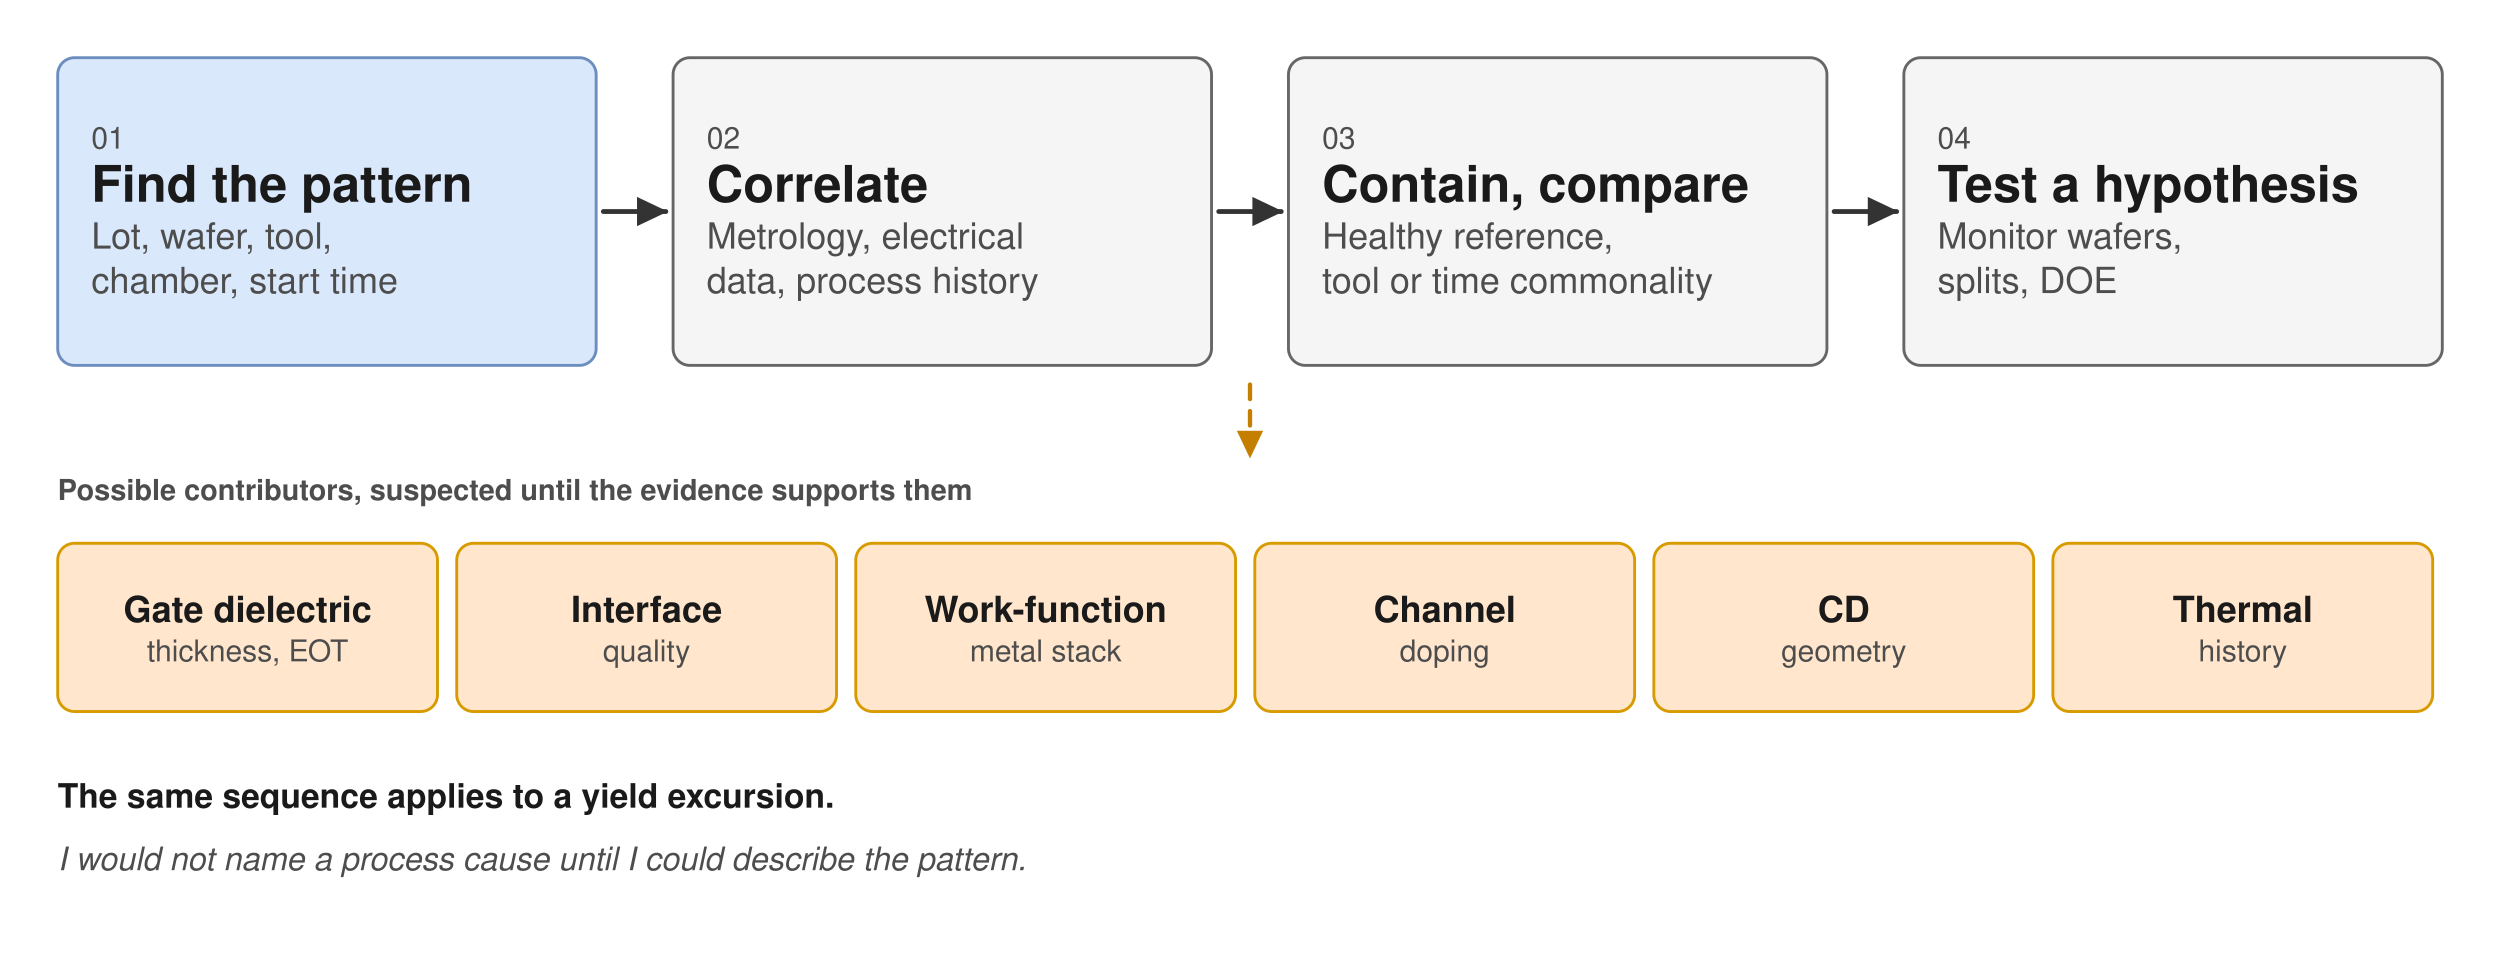
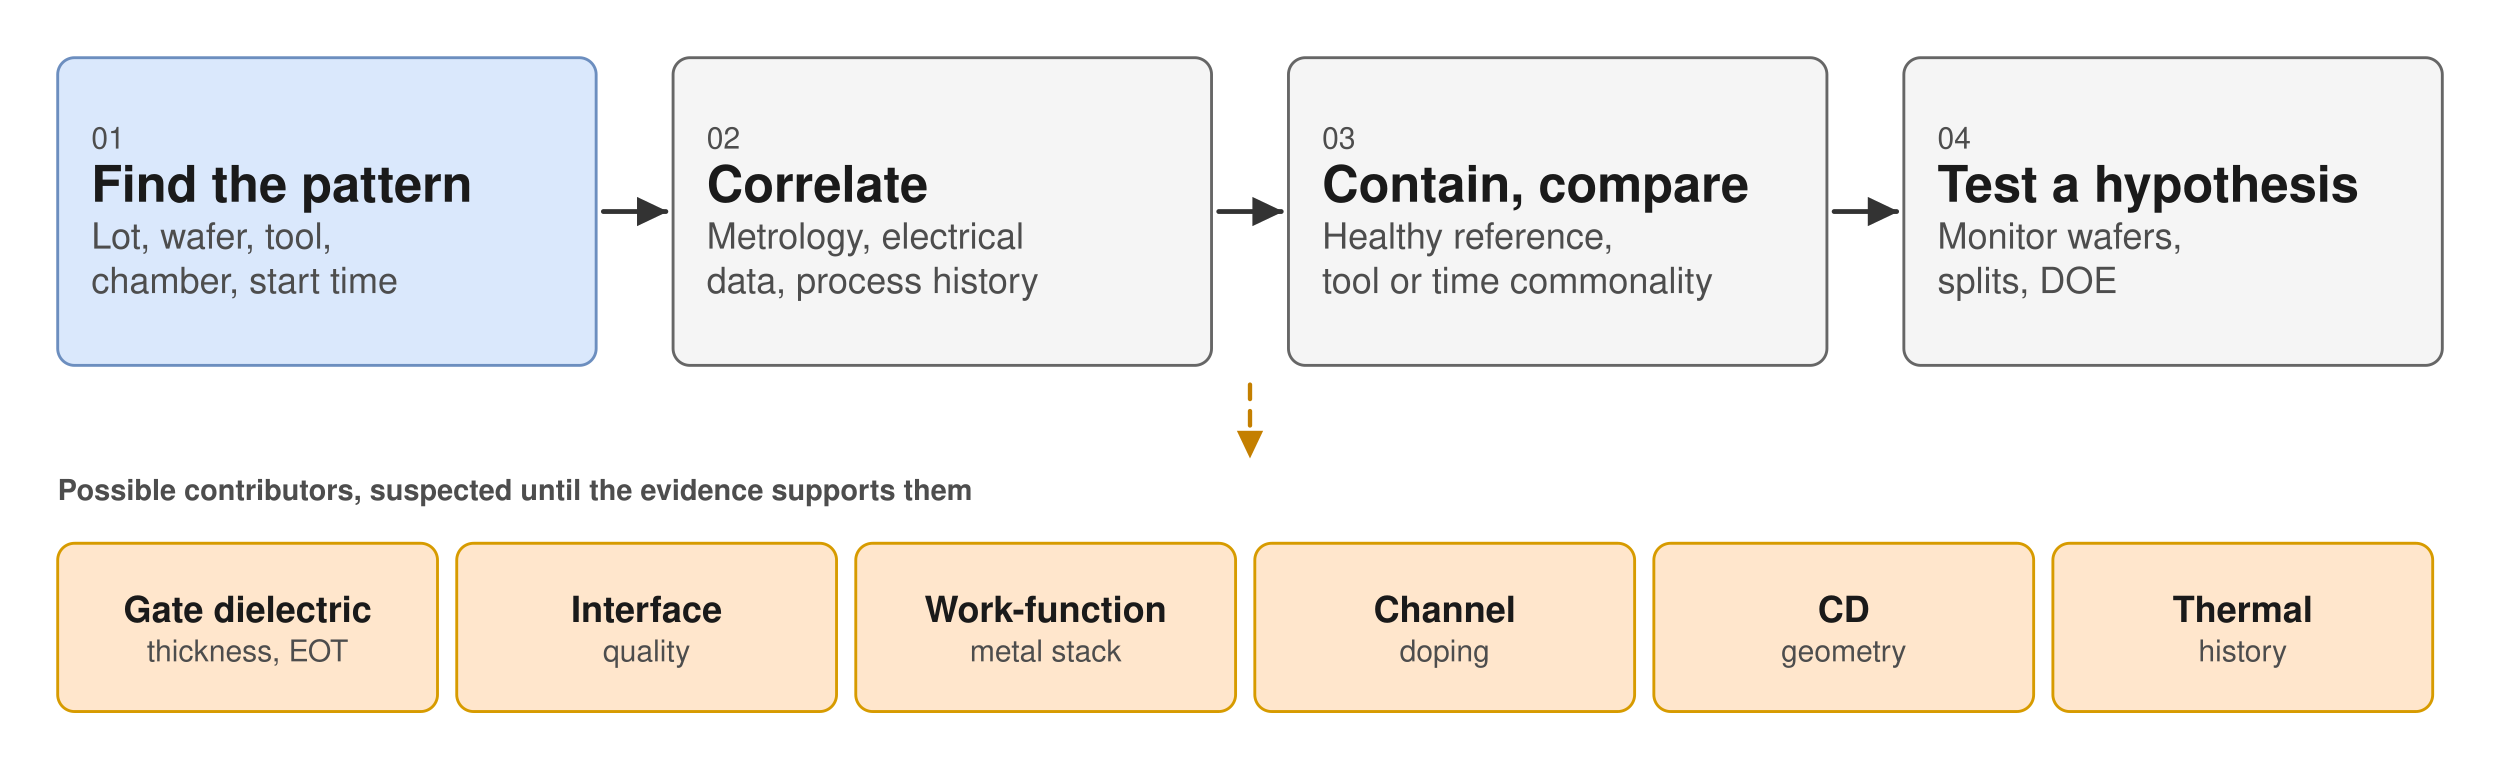
- <svg xmlns="http://www.w3.org/2000/svg" viewBox="0 0 1040 400" width="1040" height="400" role="img" aria-labelledby="t d" font-family="Helvetica, Arial, sans-serif">
+ <svg xmlns="http://www.w3.org/2000/svg" viewBox="0 0 1040 324" width="1040" height="324" role="img" aria-labelledby="t d" font-family="Helvetica, Arial, sans-serif">
  <defs>
    <marker id="a_ink" viewBox="0 0 10 10" refX="8.5" refY="5" markerWidth="8" markerHeight="8" orient="auto-start-reverse">
      <path d="M1 1.2 L9 5 L1 8.8 Z" fill="#333333" />
    </marker>
    <marker id="a_teal" viewBox="0 0 10 10" refX="8.5" refY="5" markerWidth="8" markerHeight="8" orient="auto-start-reverse">
      <path d="M1 1.2 L9 5 L1 8.8 Z" fill="#3d6fa5" />
    </marker>
    <marker id="a_rust" viewBox="0 0 10 10" refX="8.5" refY="5" markerWidth="8" markerHeight="8" orient="auto-start-reverse">
      <path d="M1 1.2 L9 5 L1 8.8 Z" fill="#c47f00" />
    </marker>
    <marker id="a_mute" viewBox="0 0 10 10" refX="8.5" refY="5" markerWidth="8" markerHeight="8" orient="auto-start-reverse">
      <path d="M1 1.2 L9 5 L1 8.8 Z" fill="#4d4d4d" />
    </marker>
    <marker id="a_good" viewBox="0 0 10 10" refX="8.5" refY="5" markerWidth="8" markerHeight="8" orient="auto-start-reverse">
      <path d="M1 1.2 L9 5 L1 8.8 Z" fill="#4d8a3f" />
    </marker>
  </defs>
  <rect x="24" y="24" width="224" height="128" rx="7" fill="#dae8fc" stroke="#6c8ebf" stroke-width="1.2" />
  <text x="38" y="61.82" font-size="12.5" font-weight="400" fill="#4d4d4d" text-anchor="start">01</text>
  <text x="38" y="83.93" font-size="21" font-weight="700" fill="#1a1a1a" text-anchor="start">Find the pattern</text>
  <text x="38" y="103.42" font-size="15" font-weight="400" fill="#4d4d4d" text-anchor="start">Lot, wafer, tool,</text>
  <text x="38" y="121.92" font-size="15" font-weight="400" fill="#4d4d4d" text-anchor="start">chamber, start time</text>
  <rect x="280" y="24" width="224" height="128" rx="7" fill="#f5f5f5" stroke="#666666" stroke-width="1.2" />
  <text x="294" y="61.82" font-size="12.5" font-weight="400" fill="#4d4d4d" text-anchor="start">02</text>
  <text x="294" y="83.93" font-size="21" font-weight="700" fill="#1a1a1a" text-anchor="start">Correlate</text>
  <text x="294" y="103.42" font-size="15" font-weight="400" fill="#4d4d4d" text-anchor="start">Metrology, electrical</text>
  <text x="294" y="121.92" font-size="15" font-weight="400" fill="#4d4d4d" text-anchor="start">data, process history</text>
  <rect x="536" y="24" width="224" height="128" rx="7" fill="#f5f5f5" stroke="#666666" stroke-width="1.2" />
  <text x="550" y="61.82" font-size="12.5" font-weight="400" fill="#4d4d4d" text-anchor="start">03</text>
  <text x="550" y="83.93" font-size="21" font-weight="700" fill="#1a1a1a" text-anchor="start">Contain, compare</text>
  <text x="550" y="103.42" font-size="15" font-weight="400" fill="#4d4d4d" text-anchor="start">Healthy reference,</text>
  <text x="550" y="121.92" font-size="15" font-weight="400" fill="#4d4d4d" text-anchor="start">tool or time commonality</text>
  <rect x="792" y="24" width="224" height="128" rx="7" fill="#f5f5f5" stroke="#666666" stroke-width="1.2" />
  <text x="806" y="61.82" font-size="12.5" font-weight="400" fill="#4d4d4d" text-anchor="start">04</text>
  <text x="806" y="83.93" font-size="21" font-weight="700" fill="#1a1a1a" text-anchor="start">Test a hypothesis</text>
  <text x="806" y="103.42" font-size="15" font-weight="400" fill="#4d4d4d" text-anchor="start">Monitor wafers,</text>
  <text x="806" y="121.92" font-size="15" font-weight="400" fill="#4d4d4d" text-anchor="start">splits, DOE</text>
  <path d="M251 88 L277 88" fill="none" stroke="#333333" stroke-width="2" stroke-linejoin="round" stroke-linecap="round" marker-end="url(#a_ink)" />
  <path d="M507 88 L533 88" fill="none" stroke="#333333" stroke-width="2" stroke-linejoin="round" stroke-linecap="round" marker-end="url(#a_ink)" />
  <path d="M763 88 L789 88" fill="none" stroke="#333333" stroke-width="2" stroke-linejoin="round" stroke-linecap="round" marker-end="url(#a_ink)" />
  <path d="M520 160 L520 190" fill="none" stroke="#c47f00" stroke-width="1.8" stroke-linejoin="round" stroke-linecap="round" stroke-dasharray="6 5" marker-end="url(#a_rust)" />
  <text x="24" y="208" font-size="12" font-weight="700" fill="#4d4d4d" text-anchor="start">Possible contributors, suspected until the evidence supports them</text>
  <rect x="24" y="226" width="158" height="70" rx="7" fill="#ffe6cc" stroke="#d79b00" stroke-width="1.2" />
  <text x="103" y="258.76" font-size="15" font-weight="700" fill="#1a1a1a" text-anchor="middle">Gate dielectric</text>
  <text x="103" y="275.12" font-size="12.5" font-weight="400" fill="#4d4d4d" text-anchor="middle">thickness, EOT</text>
  <rect x="190" y="226" width="158" height="70" rx="7" fill="#ffe6cc" stroke="#d79b00" stroke-width="1.2" />
  <text x="269" y="258.76" font-size="15" font-weight="700" fill="#1a1a1a" text-anchor="middle">Interface</text>
  <text x="269" y="275.12" font-size="12.5" font-weight="400" fill="#4d4d4d" text-anchor="middle">quality</text>
  <rect x="356" y="226" width="158" height="70" rx="7" fill="#ffe6cc" stroke="#d79b00" stroke-width="1.2" />
  <text x="435" y="258.76" font-size="15" font-weight="700" fill="#1a1a1a" text-anchor="middle">Work-function</text>
  <text x="435" y="275.12" font-size="12.5" font-weight="400" fill="#4d4d4d" text-anchor="middle">metal stack</text>
  <rect x="522" y="226" width="158" height="70" rx="7" fill="#ffe6cc" stroke="#d79b00" stroke-width="1.2" />
  <text x="601" y="258.76" font-size="15" font-weight="700" fill="#1a1a1a" text-anchor="middle">Channel</text>
  <text x="601" y="275.12" font-size="12.5" font-weight="400" fill="#4d4d4d" text-anchor="middle">doping</text>
  <rect x="688" y="226" width="158" height="70" rx="7" fill="#ffe6cc" stroke="#d79b00" stroke-width="1.2" />
  <text x="767" y="258.76" font-size="15" font-weight="700" fill="#1a1a1a" text-anchor="middle">CD</text>
  <text x="767" y="275.12" font-size="12.5" font-weight="400" fill="#4d4d4d" text-anchor="middle">geometry</text>
  <rect x="854" y="226" width="158" height="70" rx="7" fill="#ffe6cc" stroke="#d79b00" stroke-width="1.2" />
  <text x="933" y="258.76" font-size="15" font-weight="700" fill="#1a1a1a" text-anchor="middle">Thermal</text>
  <text x="933" y="275.12" font-size="12.5" font-weight="400" fill="#4d4d4d" text-anchor="middle">history</text>
-   <text x="24" y="336" font-size="14" font-weight="700" fill="#1a1a1a" text-anchor="start">The same sequence applies to a yield excursion.</text>
-   <text x="24" y="362" font-size="13.5" font-weight="400" fill="#4d4d4d" text-anchor="start" font-style="italic">I would not name a process cause until I could describe the pattern.</text>
</svg>
